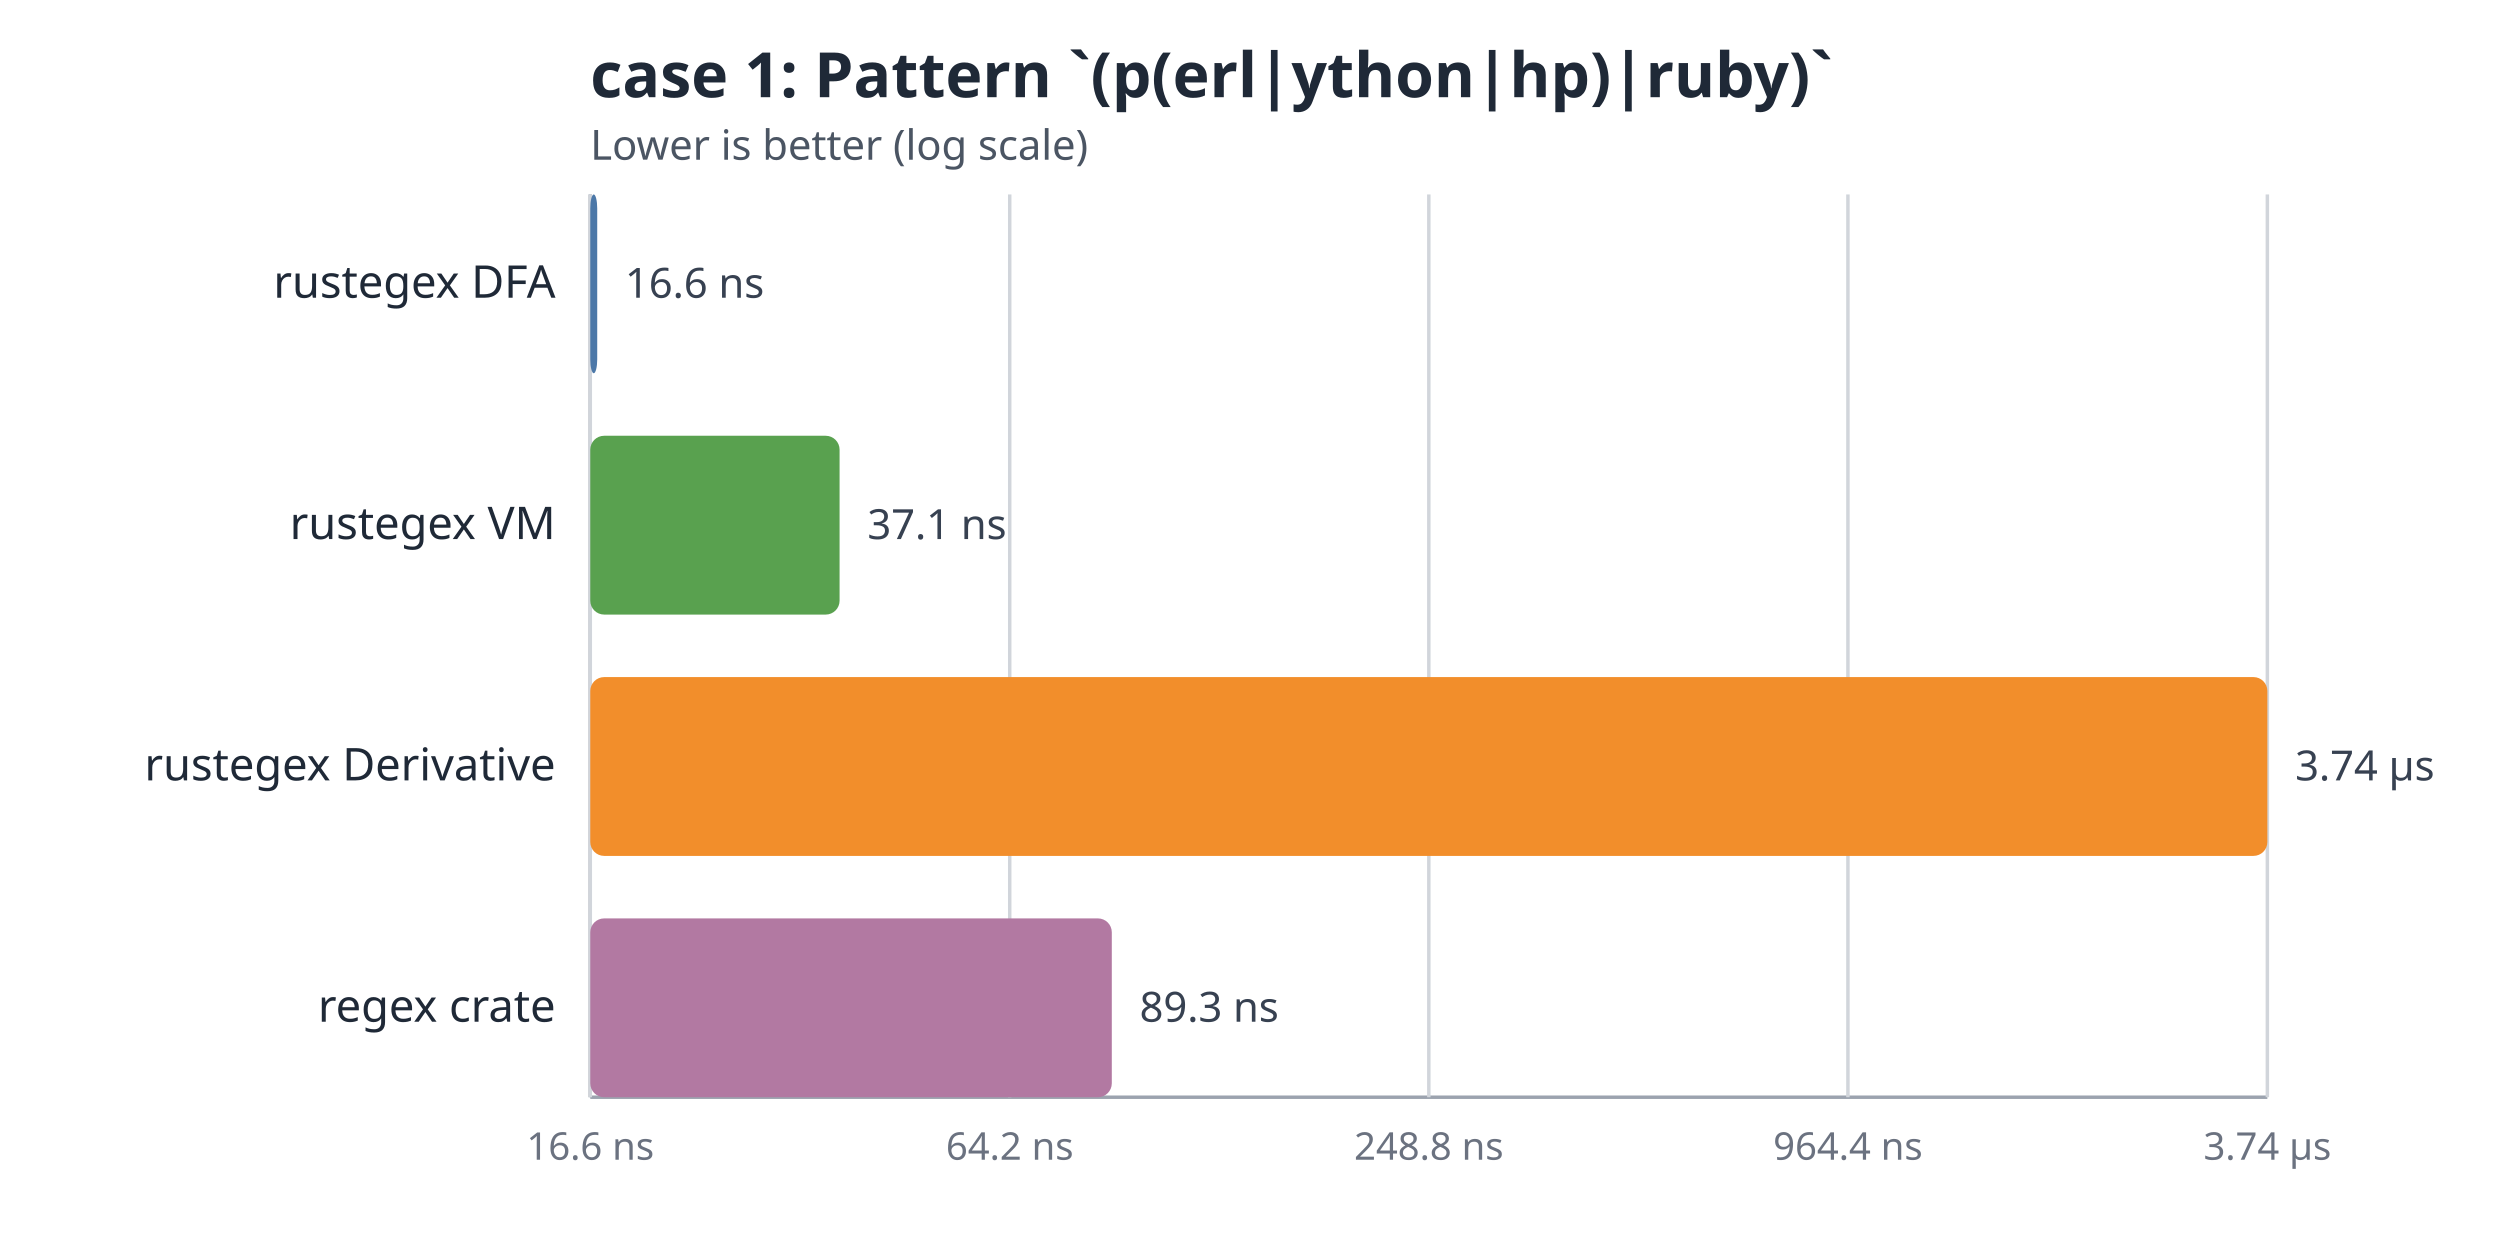
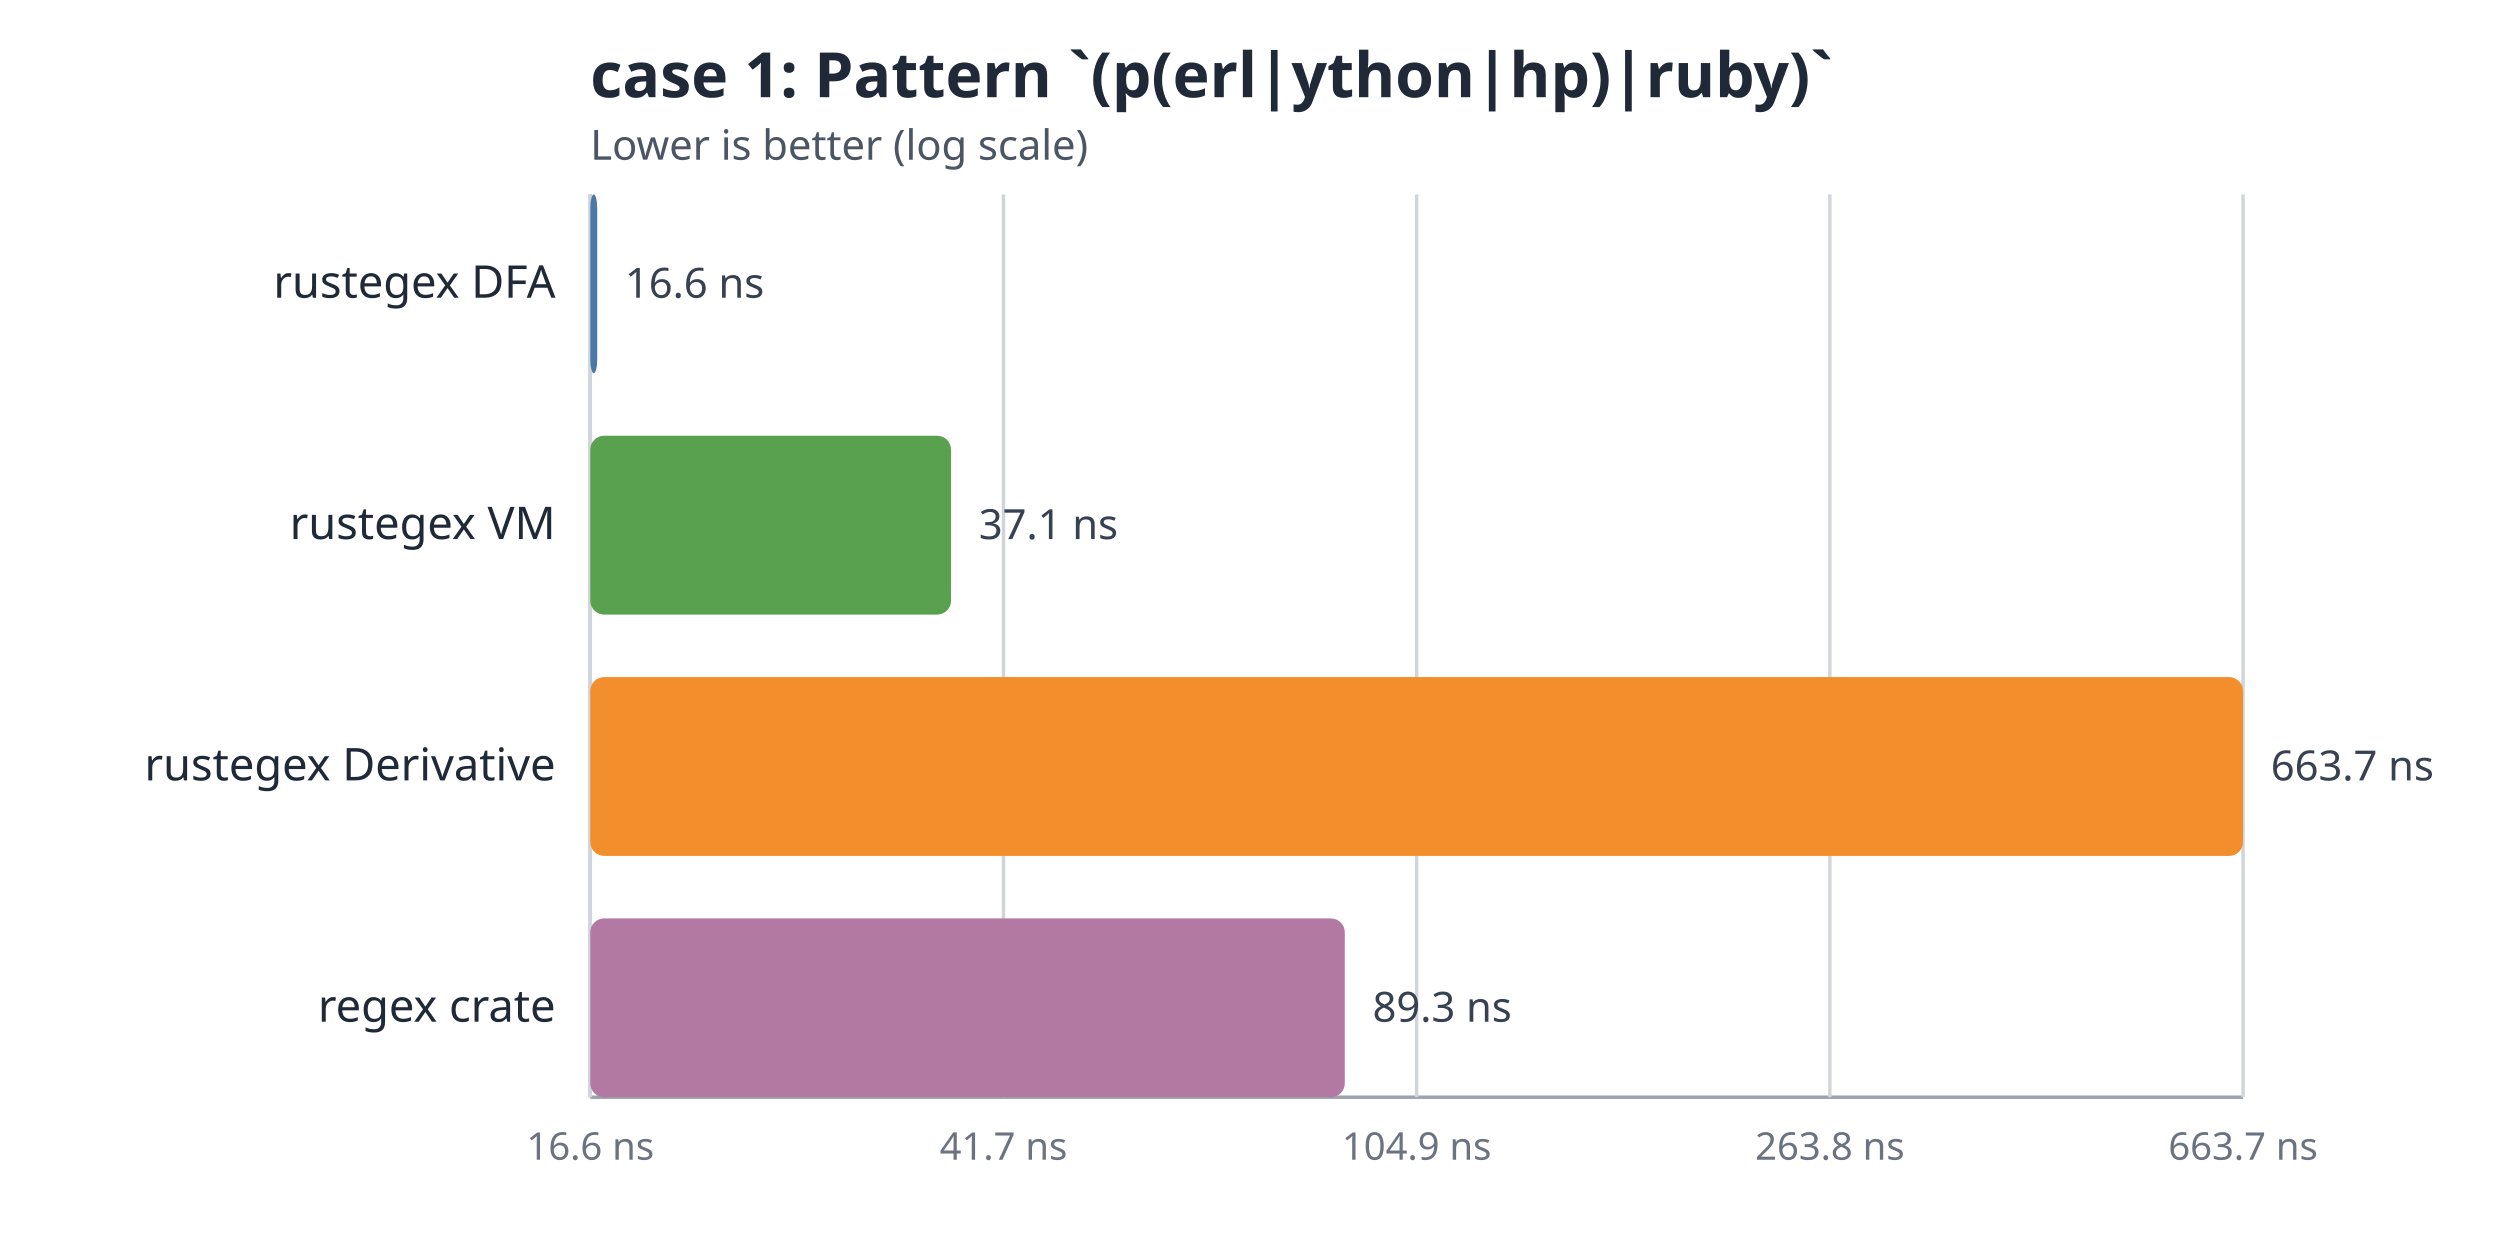
<svg xmlns="http://www.w3.org/2000/svg" width="720" height="360" viewBox="0 0 720 360">
  <rect width="100%" height="100%" fill="#ffffff" />
  <style>text { font-family: ui-sans-serif, system-ui, sans-serif; fill: #1f2937; }.title { font-size: 18px; font-weight: 700; }.subtitle { font-size: 12px; fill: #4b5563; }.label { font-size: 13px; }.value { font-size: 12px; fill: #374151; }.axis { stroke: #9ca3af; stroke-width: 1; }.tick { stroke: #d1d5db; stroke-width: 1; }.tick-label { font-size: 11px; fill: #6b7280; }</style>
  <text class="title" x="170" y="28">case 1: Pattern `(p(erl|ython|hp)|ruby)`</text>
  <text class="subtitle" x="170" y="46">Lower is better (log scale)</text>
-   <line class="axis" x1="170" y1="316" x2="653" y2="316" />
+   <line class="axis" x1="170" y1="316" x2="646" y2="316" />
  <line class="axis" x1="170" y1="56" x2="170" y2="316" />
  <line class="tick" x1="170.0" y1="56" x2="170.0" y2="316" />
  <text class="tick-label" x="170.0" y="334" text-anchor="middle">16.6 ns</text>
-   <line class="tick" x1="290.8" y1="56" x2="290.8" y2="316" />
-   <text class="tick-label" x="290.8" y="334" text-anchor="middle">64.2 ns</text>
-   <line class="tick" x1="411.5" y1="56" x2="411.5" y2="316" />
-   <text class="tick-label" x="411.5" y="334" text-anchor="middle">248.8 ns</text>
-   <line class="tick" x1="532.2" y1="56" x2="532.2" y2="316" />
-   <text class="tick-label" x="532.2" y="334" text-anchor="middle">964.4 ns</text>
-   <line class="tick" x1="653.0" y1="56" x2="653.0" y2="316" />
-   <text class="tick-label" x="653.0" y="334" text-anchor="middle">3.74 µs</text>
+   <line class="tick" x1="289.0" y1="56" x2="289.0" y2="316" />
+   <text class="tick-label" x="289.0" y="334" text-anchor="middle">41.7 ns</text>
+   <line class="tick" x1="408.0" y1="56" x2="408.0" y2="316" />
+   <text class="tick-label" x="408.0" y="334" text-anchor="middle">104.9 ns</text>
+   <line class="tick" x1="527.0" y1="56" x2="527.0" y2="316" />
+   <text class="tick-label" x="527.0" y="334" text-anchor="middle">263.8 ns</text>
+   <line class="tick" x1="646.0" y1="56" x2="646.0" y2="316" />
+   <text class="tick-label" x="646.0" y="334" text-anchor="middle">663.7 ns</text>
  <rect x="170.0" y="56.0" width="2.0" height="51.5" fill="#4c78a8" rx="4" />
  <text class="label" x="160" y="85.75" text-anchor="end">rustegex DFA</text>
  <text class="value" x="180.0" y="85.75">16.6 ns</text>
-   <rect x="170.0" y="125.5" width="71.8" height="51.5" fill="#59a14f" rx="4" />
+   <rect x="170.0" y="125.5" width="103.9" height="51.5" fill="#59a14f" rx="4" />
  <text class="label" x="160" y="155.25" text-anchor="end">rustegex VM</text>
-   <text class="value" x="249.8" y="155.25">37.1 ns</text>
-   <rect x="170.0" y="195.0" width="483.0" height="51.5" fill="#f28e2b" rx="4" />
+   <text class="value" x="281.9" y="155.25">37.1 ns</text>
+   <rect x="170.0" y="195.0" width="476.0" height="51.5" fill="#f28e2b" rx="4" />
  <text class="label" x="160" y="224.75" text-anchor="end">rustegex Derivative</text>
-   <text class="value" x="661.0" y="224.75">3.74 µs</text>
-   <rect x="170.0" y="264.5" width="150.2" height="51.5" fill="#b279a2" rx="4" />
+   <text class="value" x="654.0" y="224.75">663.7 ns</text>
+   <rect x="170.0" y="264.5" width="217.3" height="51.5" fill="#b279a2" rx="4" />
  <text class="label" x="160" y="294.25" text-anchor="end">regex crate</text>
-   <text class="value" x="328.2" y="294.25">89.3 ns</text>
+   <text class="value" x="395.3" y="294.25">89.3 ns</text>
</svg>
